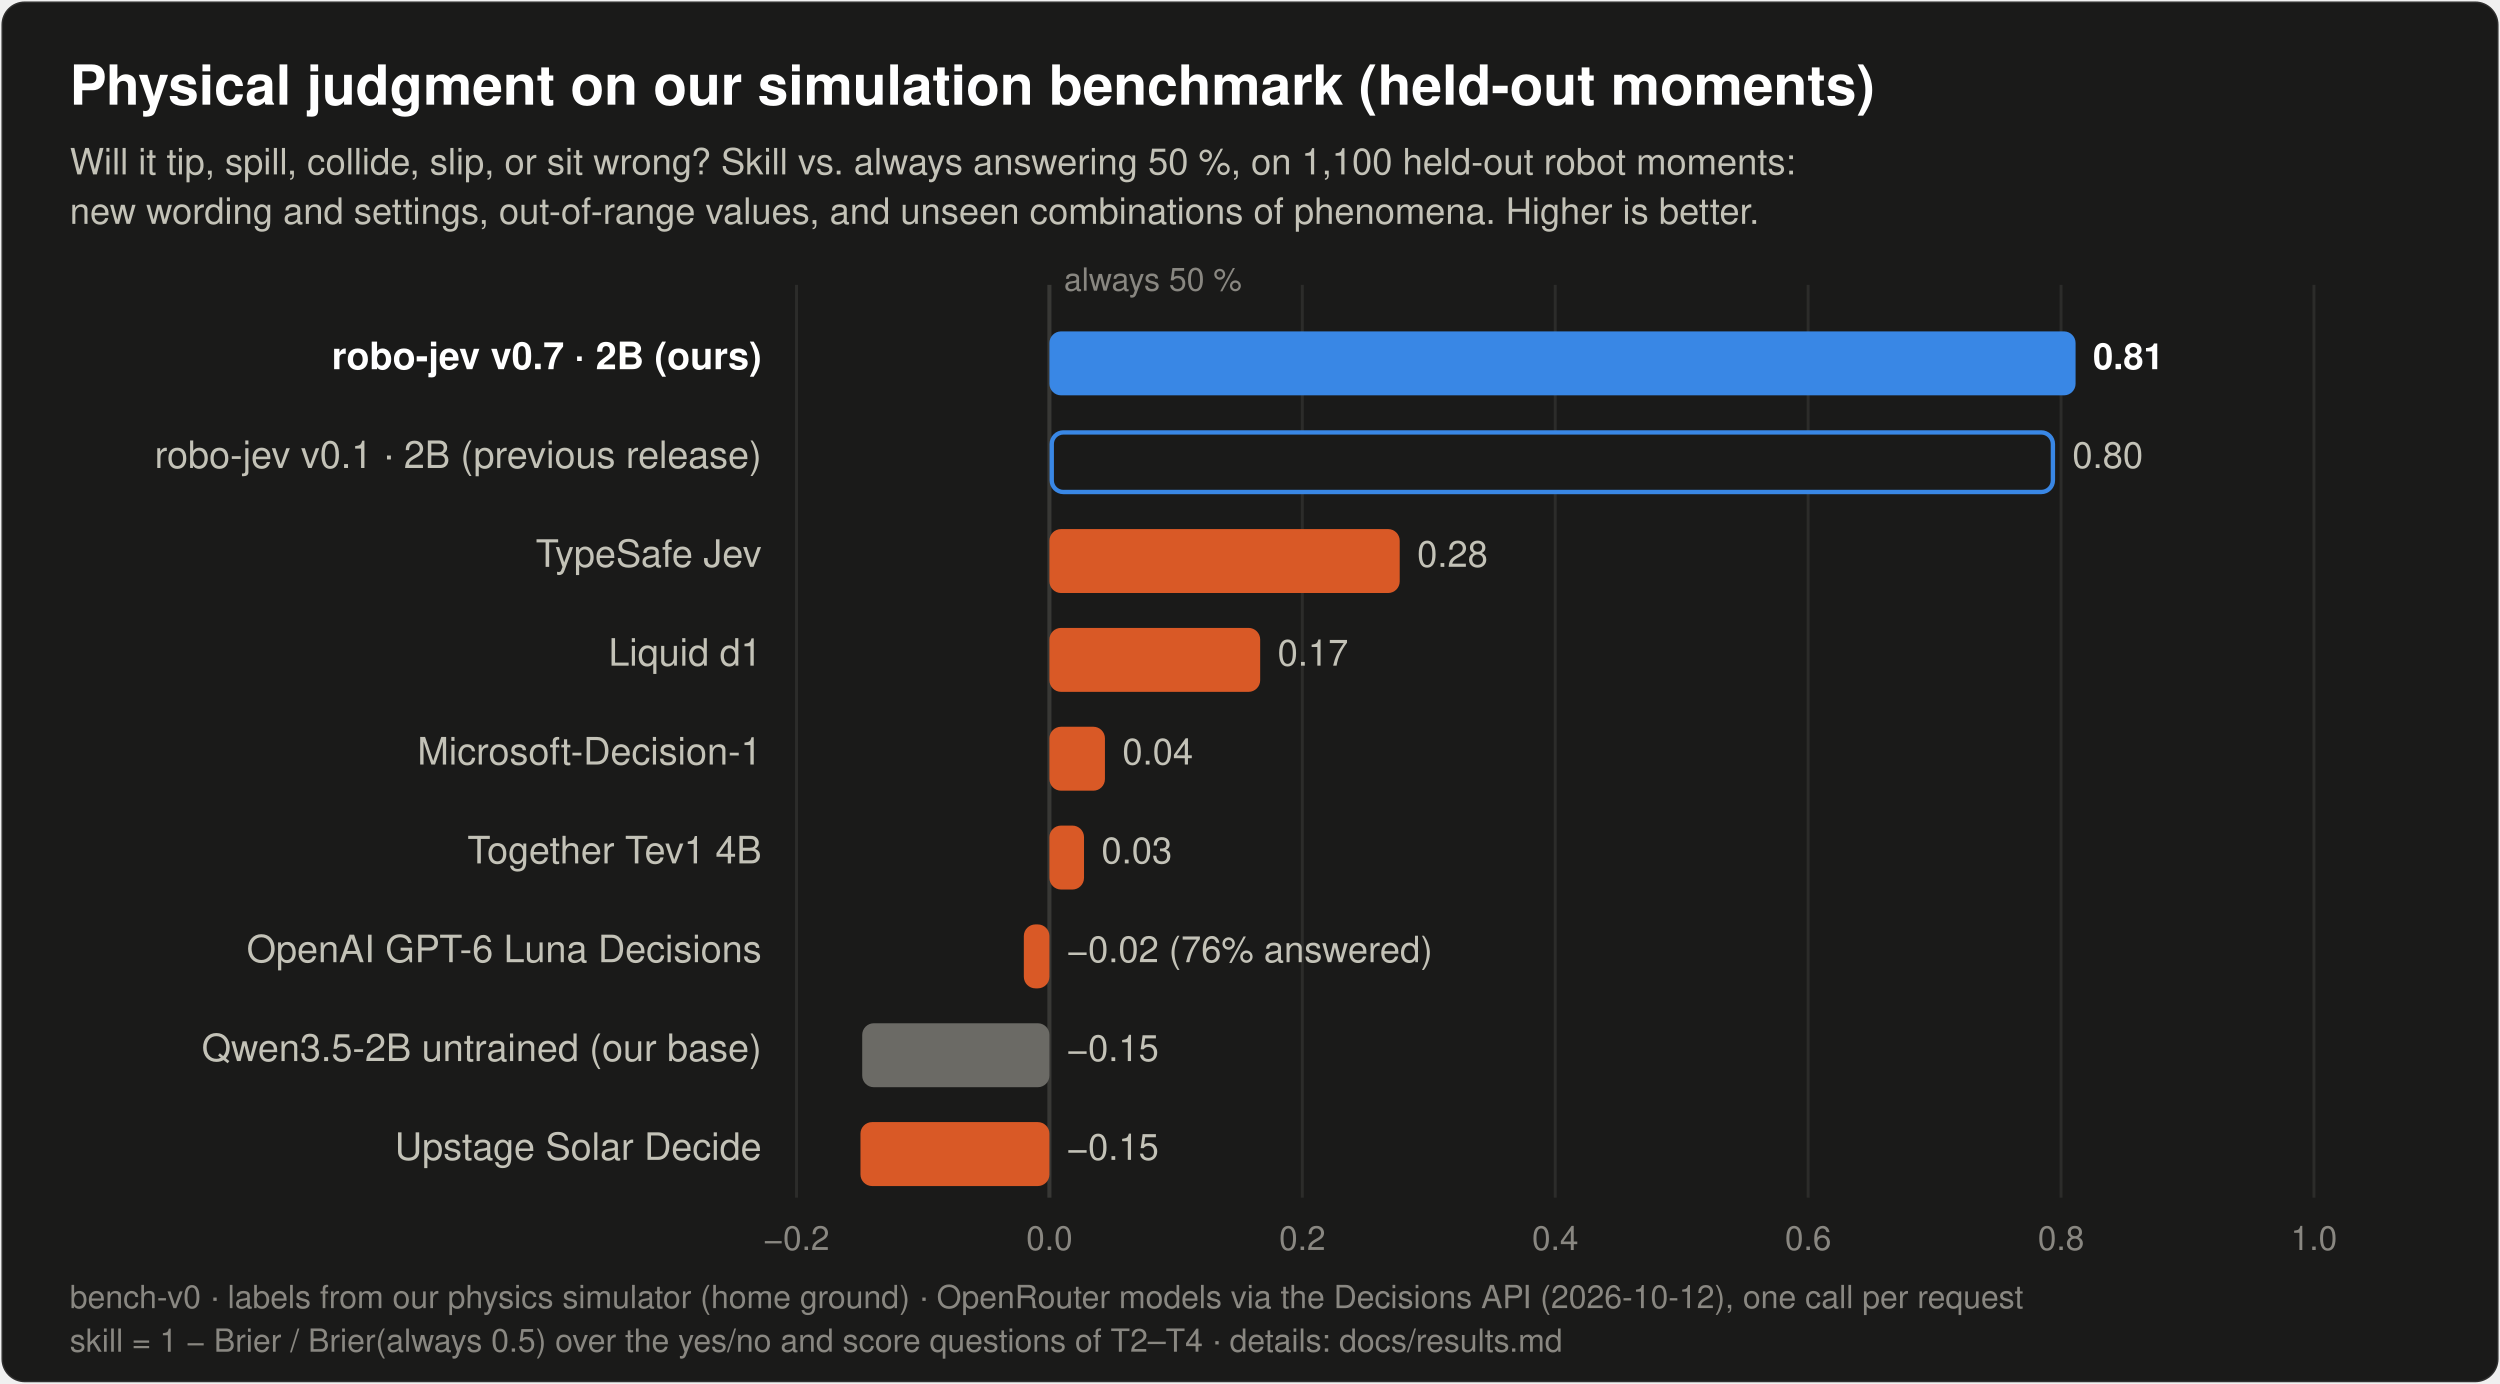
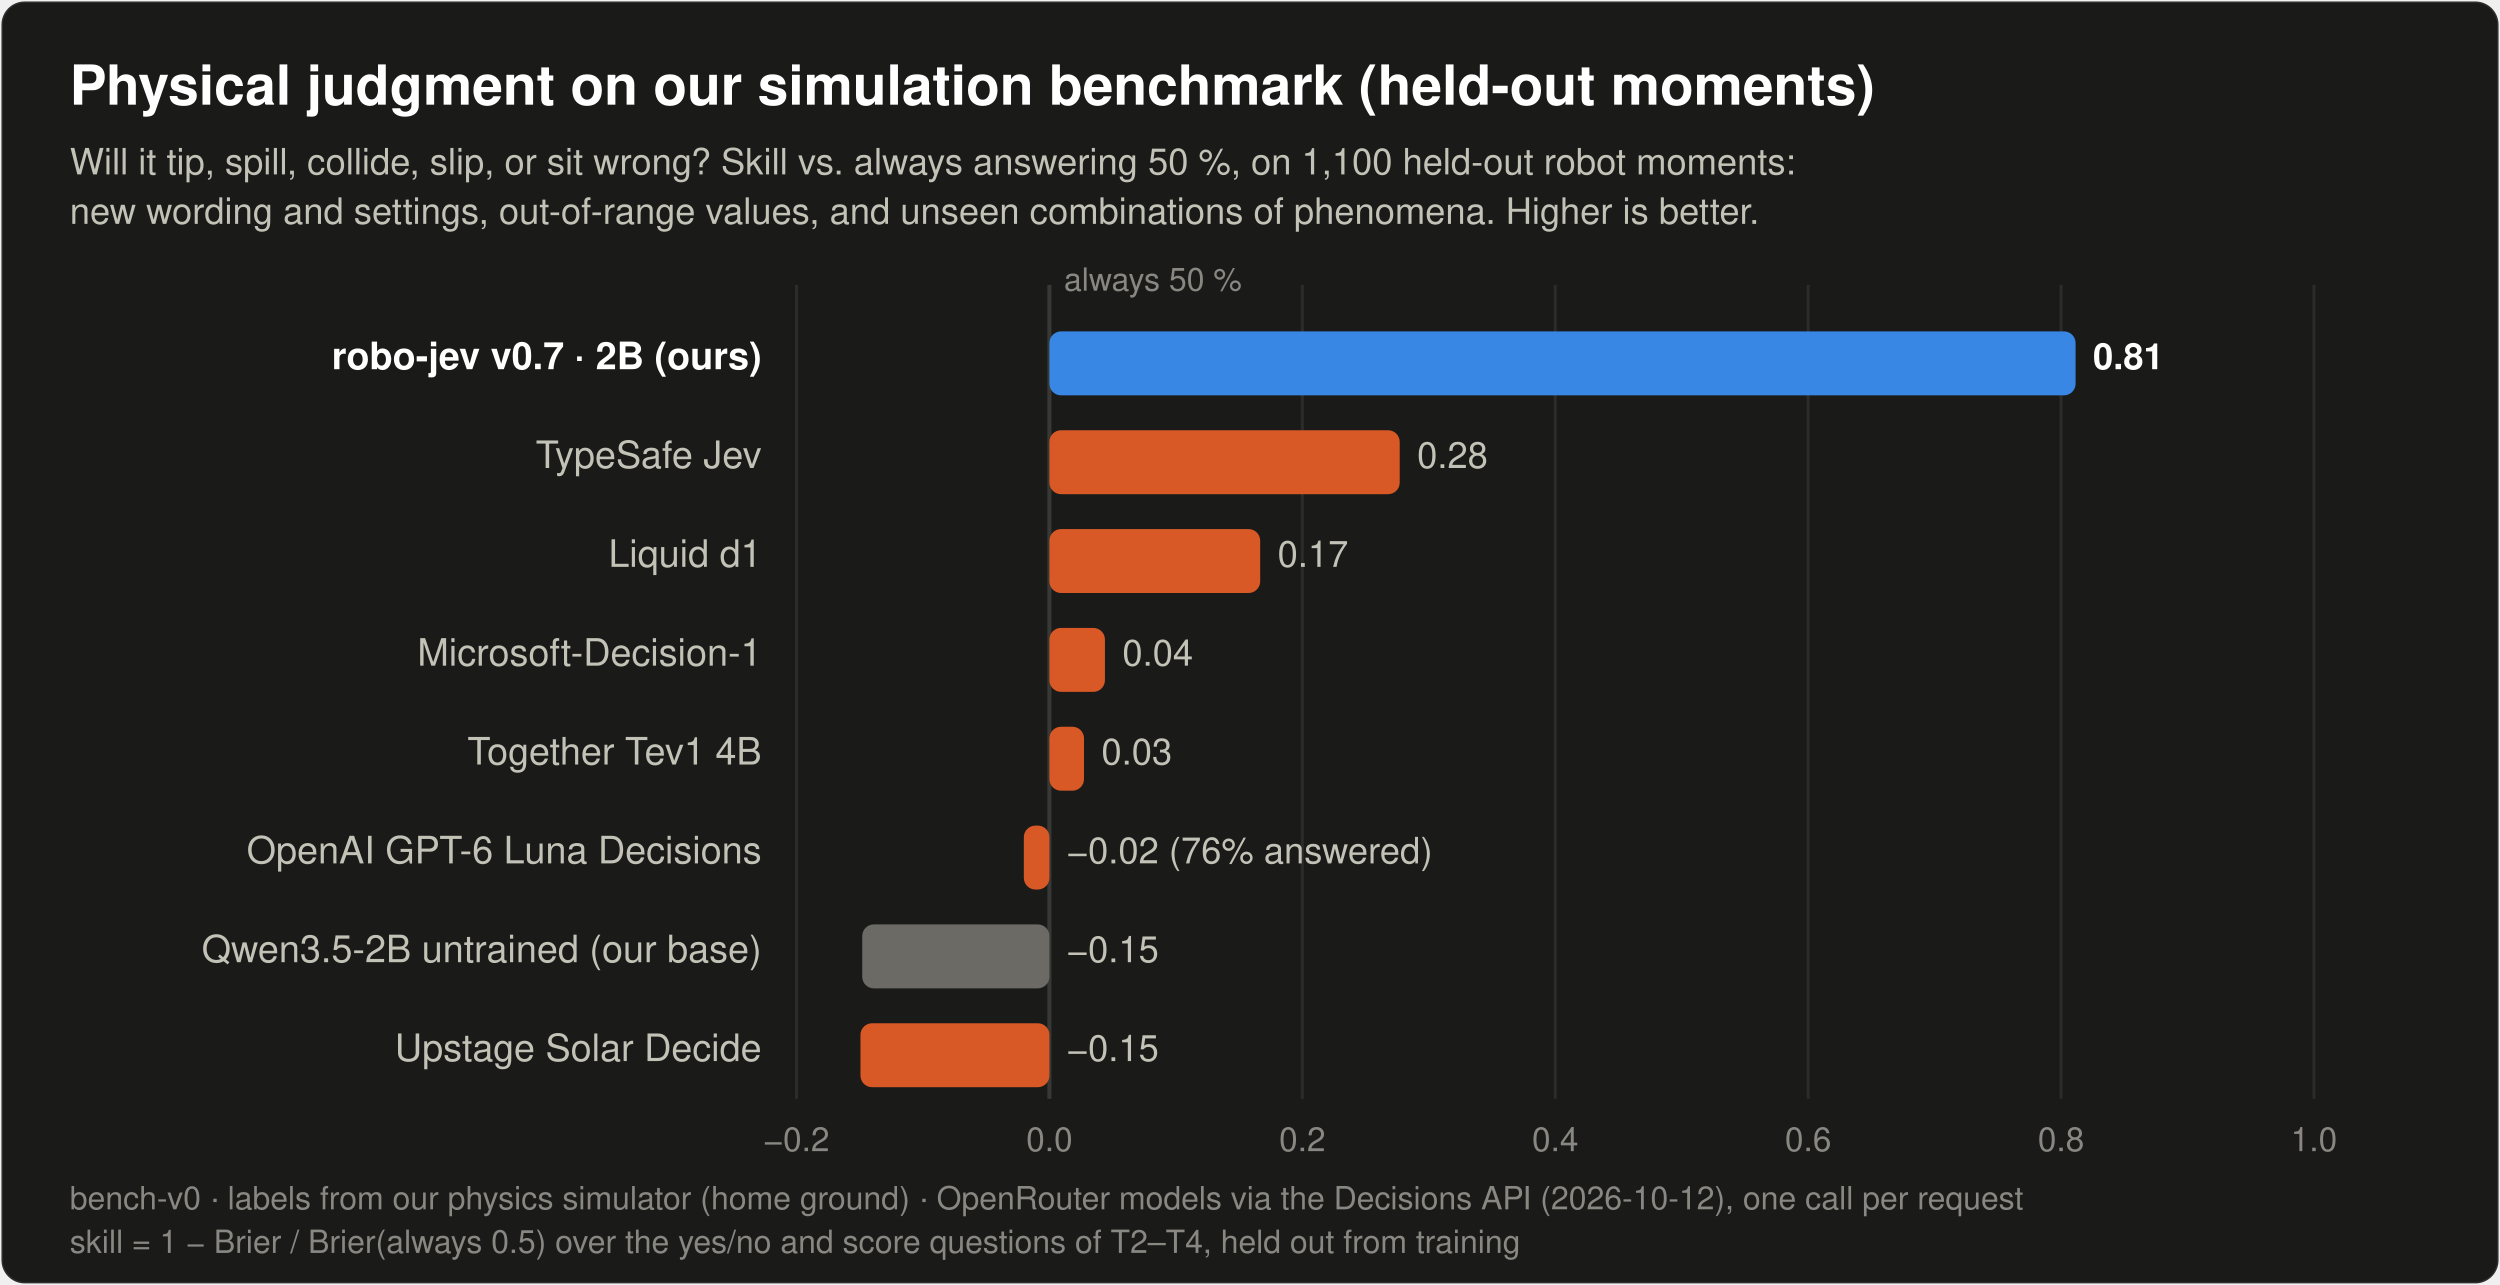
- <svg xmlns="http://www.w3.org/2000/svg" width="860" height="476" viewBox="0 0 860 476" role="img" aria-labelledby="t d" font-family="system-ui, -apple-system, &quot;Segoe UI&quot;, Helvetica, Arial, sans-serif">
-   <rect x="0.5" y="0.5" width="859" height="475" rx="8" fill="#1a1a19" stroke="rgba(255,255,255,0.10)" />
+ <svg xmlns="http://www.w3.org/2000/svg" width="860" height="442" viewBox="0 0 860 442" role="img" aria-labelledby="t d" font-family="system-ui, -apple-system, &quot;Segoe UI&quot;, Helvetica, Arial, sans-serif">
+   <rect x="0.5" y="0.5" width="859" height="441" rx="8" fill="#1a1a19" stroke="rgba(255,255,255,0.10)" />
  <text x="24" y="36" font-size="19" font-weight="700" fill="#ffffff">Physical judgment on our simulation benchmark (held-out moments)</text>
  <text x="24" y="60" font-size="12.5" fill="#c3c2b7">Will it tip, spill, collide, slip, or sit wrong? Skill vs. always answering 50 %, on 1,100 held-out robot moments:</text>
  <text x="24" y="77" font-size="12.5" fill="#c3c2b7">new wording and settings, out-of-range values, and unseen combinations of phenomena. Higher is better.</text>
-   <line x1="274.0" y1="98" x2="274.0" y2="412" stroke="#2c2c2a" stroke-width="1" />
-   <text x="274.0" y="430" text-anchor="middle" font-size="11.5" fill="#898781">−0.2</text>
-   <line x1="361.0" y1="98" x2="361.0" y2="412" stroke="#383835" stroke-width="1.4" />
-   <text x="361.0" y="430" text-anchor="middle" font-size="11.5" fill="#898781">0.0</text>
-   <line x1="448.0" y1="98" x2="448.0" y2="412" stroke="#2c2c2a" stroke-width="1" />
-   <text x="448.0" y="430" text-anchor="middle" font-size="11.5" fill="#898781">0.2</text>
-   <line x1="535.0" y1="98" x2="535.0" y2="412" stroke="#2c2c2a" stroke-width="1" />
-   <text x="535.0" y="430" text-anchor="middle" font-size="11.5" fill="#898781">0.4</text>
-   <line x1="622.0" y1="98" x2="622.0" y2="412" stroke="#2c2c2a" stroke-width="1" />
-   <text x="622.0" y="430" text-anchor="middle" font-size="11.5" fill="#898781">0.6</text>
-   <line x1="709.0" y1="98" x2="709.0" y2="412" stroke="#2c2c2a" stroke-width="1" />
-   <text x="709.0" y="430" text-anchor="middle" font-size="11.5" fill="#898781">0.8</text>
-   <line x1="796.0" y1="98" x2="796.0" y2="412" stroke="#2c2c2a" stroke-width="1" />
-   <text x="796.0" y="430" text-anchor="middle" font-size="11.5" fill="#898781">1.0</text>
+   <line x1="274.0" y1="98" x2="274.0" y2="378" stroke="#2c2c2a" stroke-width="1" />
+   <text x="274.0" y="396" text-anchor="middle" font-size="11.5" fill="#898781">−0.2</text>
+   <line x1="361.0" y1="98" x2="361.0" y2="378" stroke="#383835" stroke-width="1.4" />
+   <text x="361.0" y="396" text-anchor="middle" font-size="11.5" fill="#898781">0.0</text>
+   <line x1="448.0" y1="98" x2="448.0" y2="378" stroke="#2c2c2a" stroke-width="1" />
+   <text x="448.0" y="396" text-anchor="middle" font-size="11.5" fill="#898781">0.2</text>
+   <line x1="535.0" y1="98" x2="535.0" y2="378" stroke="#2c2c2a" stroke-width="1" />
+   <text x="535.0" y="396" text-anchor="middle" font-size="11.5" fill="#898781">0.4</text>
+   <line x1="622.0" y1="98" x2="622.0" y2="378" stroke="#2c2c2a" stroke-width="1" />
+   <text x="622.0" y="396" text-anchor="middle" font-size="11.5" fill="#898781">0.6</text>
+   <line x1="709.0" y1="98" x2="709.0" y2="378" stroke="#2c2c2a" stroke-width="1" />
+   <text x="709.0" y="396" text-anchor="middle" font-size="11.5" fill="#898781">0.8</text>
+   <line x1="796.0" y1="98" x2="796.0" y2="378" stroke="#2c2c2a" stroke-width="1" />
+   <text x="796.0" y="396" text-anchor="middle" font-size="11.5" fill="#898781">1.0</text>
  <text x="366.0" y="100" font-size="11" fill="#898781">always 50 %</text>
  <text x="262" y="127" text-anchor="end" font-size="13" font-weight="700" fill="#ffffff">robo-jev v0.7 · 2B (ours)</text>
  <rect x="361.0" y="114" width="353.0" height="22" rx="4" fill="#3987e5" />
  <text x="720.0" y="127" font-size="12.5" font-weight="700" fill="#ffffff">0.81</text>
-   <text x="262" y="161" text-anchor="end" font-size="13" fill="#c3c2b7">robo-jev v0.1 · 2B (previous release)</text>
-   <rect x="361.8" y="148.75" width="344.4" height="20.5" rx="4" fill="#1a1a19" stroke="#3987e5" stroke-width="1.5" />
-   <text x="712.9" y="161" font-size="12.5" fill="#c3c2b7">0.80</text>
-   <text x="262" y="195" text-anchor="end" font-size="13" fill="#c3c2b7">TypeSafe Jev</text>
-   <rect x="361.0" y="182" width="120.5" height="22" rx="4" fill="#d95926" />
-   <text x="487.5" y="195" font-size="12.5" fill="#c3c2b7">0.28</text>
-   <text x="262" y="229" text-anchor="end" font-size="13" fill="#c3c2b7">Liquid d1</text>
-   <rect x="361.0" y="216" width="72.5" height="22" rx="4" fill="#d95926" />
-   <text x="439.5" y="229" font-size="12.5" fill="#c3c2b7">0.17</text>
-   <text x="262" y="263" text-anchor="end" font-size="13" fill="#c3c2b7">Microsoft-Decision-1</text>
-   <rect x="361.0" y="250" width="19.1" height="22" rx="4" fill="#d95926" />
-   <text x="386.1" y="263" font-size="12.5" fill="#c3c2b7">0.04</text>
-   <text x="262" y="297" text-anchor="end" font-size="13" fill="#c3c2b7">Together Tev1 4B</text>
-   <rect x="361.0" y="284" width="11.9" height="22" rx="4" fill="#d95926" />
-   <text x="378.9" y="297" font-size="12.5" fill="#c3c2b7">0.03</text>
-   <text x="262" y="331" text-anchor="end" font-size="13" fill="#c3c2b7">OpenAI GPT-6 Luna Decisions</text>
-   <rect x="352.2" y="318" width="8.8" height="22" rx="4" fill="#d95926" />
-   <text x="367.0" y="331" font-size="12.5" fill="#c3c2b7">−0.02  (76% answered)</text>
-   <text x="262" y="365" text-anchor="end" font-size="13" fill="#c3c2b7">Qwen3.5-2B untrained (our base)</text>
-   <rect x="296.6" y="352" width="64.4" height="22" rx="4" fill="#6b6a65" />
+   <text x="262" y="161" text-anchor="end" font-size="13" fill="#c3c2b7">TypeSafe Jev</text>
+   <rect x="361.0" y="148" width="120.5" height="22" rx="4" fill="#d95926" />
+   <text x="487.5" y="161" font-size="12.5" fill="#c3c2b7">0.28</text>
+   <text x="262" y="195" text-anchor="end" font-size="13" fill="#c3c2b7">Liquid d1</text>
+   <rect x="361.0" y="182" width="72.5" height="22" rx="4" fill="#d95926" />
+   <text x="439.5" y="195" font-size="12.5" fill="#c3c2b7">0.17</text>
+   <text x="262" y="229" text-anchor="end" font-size="13" fill="#c3c2b7">Microsoft-Decision-1</text>
+   <rect x="361.0" y="216" width="19.1" height="22" rx="4" fill="#d95926" />
+   <text x="386.1" y="229" font-size="12.5" fill="#c3c2b7">0.04</text>
+   <text x="262" y="263" text-anchor="end" font-size="13" fill="#c3c2b7">Together Tev1 4B</text>
+   <rect x="361.0" y="250" width="11.9" height="22" rx="4" fill="#d95926" />
+   <text x="378.9" y="263" font-size="12.5" fill="#c3c2b7">0.03</text>
+   <text x="262" y="297" text-anchor="end" font-size="13" fill="#c3c2b7">OpenAI GPT-6 Luna Decisions</text>
+   <rect x="352.2" y="284" width="8.8" height="22" rx="4" fill="#d95926" />
+   <text x="367.0" y="297" font-size="12.5" fill="#c3c2b7">−0.02  (76% answered)</text>
+   <text x="262" y="331" text-anchor="end" font-size="13" fill="#c3c2b7">Qwen3.5-2B untrained (our base)</text>
+   <rect x="296.6" y="318" width="64.4" height="22" rx="4" fill="#6b6a65" />
+   <text x="367.0" y="331" font-size="12.5" fill="#c3c2b7">−0.15</text>
+   <text x="262" y="365" text-anchor="end" font-size="13" fill="#c3c2b7">Upstage Solar Decide</text>
+   <rect x="296.0" y="352" width="65.0" height="22" rx="4" fill="#d95926" />
  <text x="367.0" y="365" font-size="12.5" fill="#c3c2b7">−0.15</text>
-   <text x="262" y="399" text-anchor="end" font-size="13" fill="#c3c2b7">Upstage Solar Decide</text>
-   <rect x="296.0" y="386" width="65.0" height="22" rx="4" fill="#d95926" />
-   <text x="367.0" y="399" font-size="12.5" fill="#c3c2b7">−0.15</text>
-   <text x="24" y="450" font-size="11" fill="#898781">bench-v0 · labels from our physics simulator (home ground) · OpenRouter models via the Decisions API (2026-10-12), one call per request</text>
-   <text x="24" y="465" font-size="11" fill="#898781">skill = 1 − Brier / Brier(always 0.5) over the yes/no and score questions of T2–T4 · details: docs/results.md</text>
+   <text x="24" y="416" font-size="11" fill="#898781">bench-v0 · labels from our physics simulator (home ground) · OpenRouter models via the Decisions API (2026-10-12), one call per request</text>
+   <text x="24" y="431" font-size="11" fill="#898781">skill = 1 − Brier / Brier(always 0.5) over the yes/no and score questions of T2–T4, held out from training</text>
</svg>
